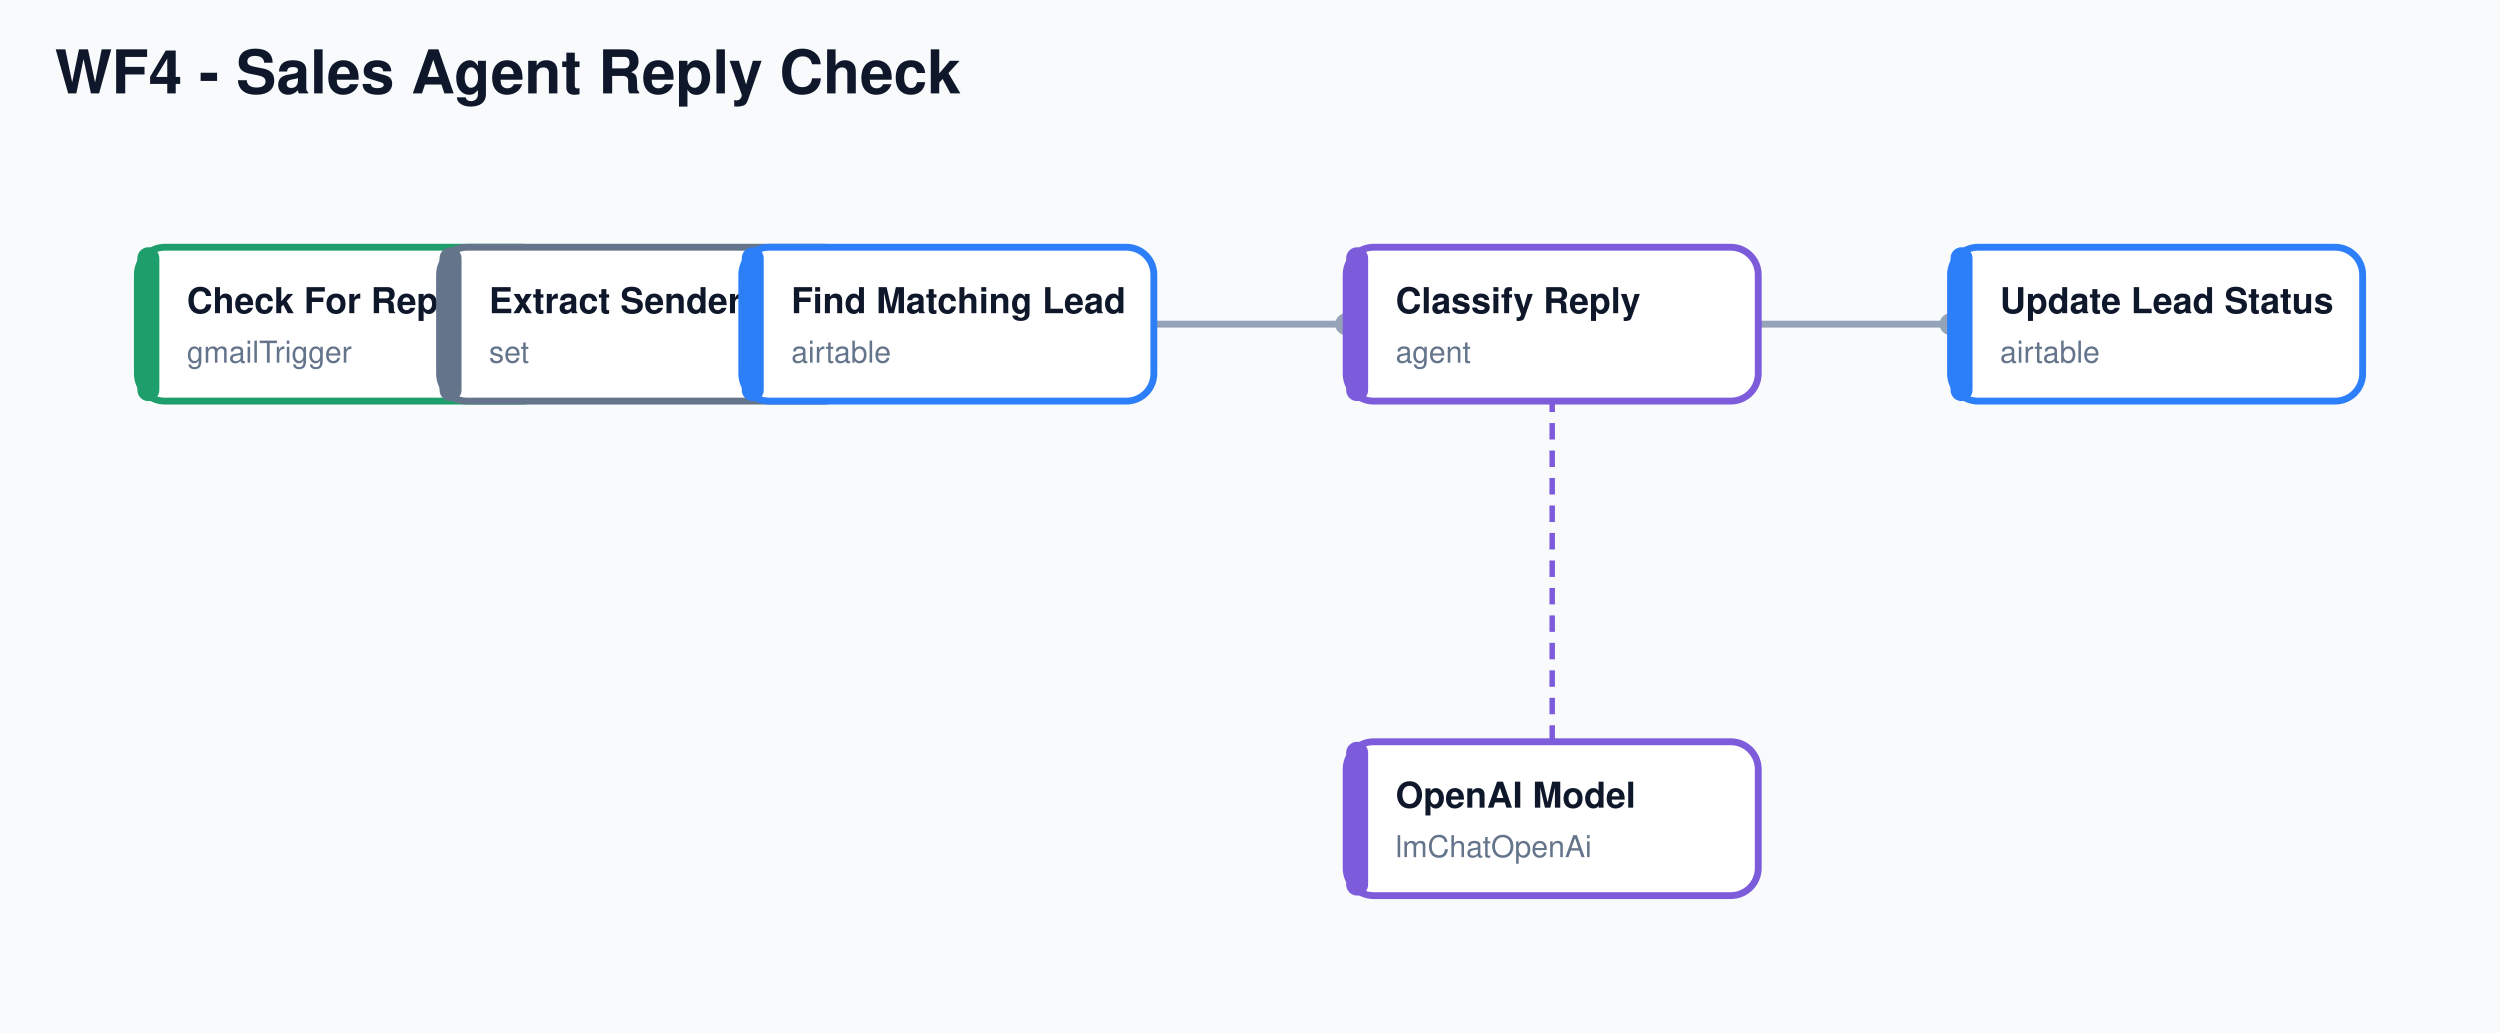
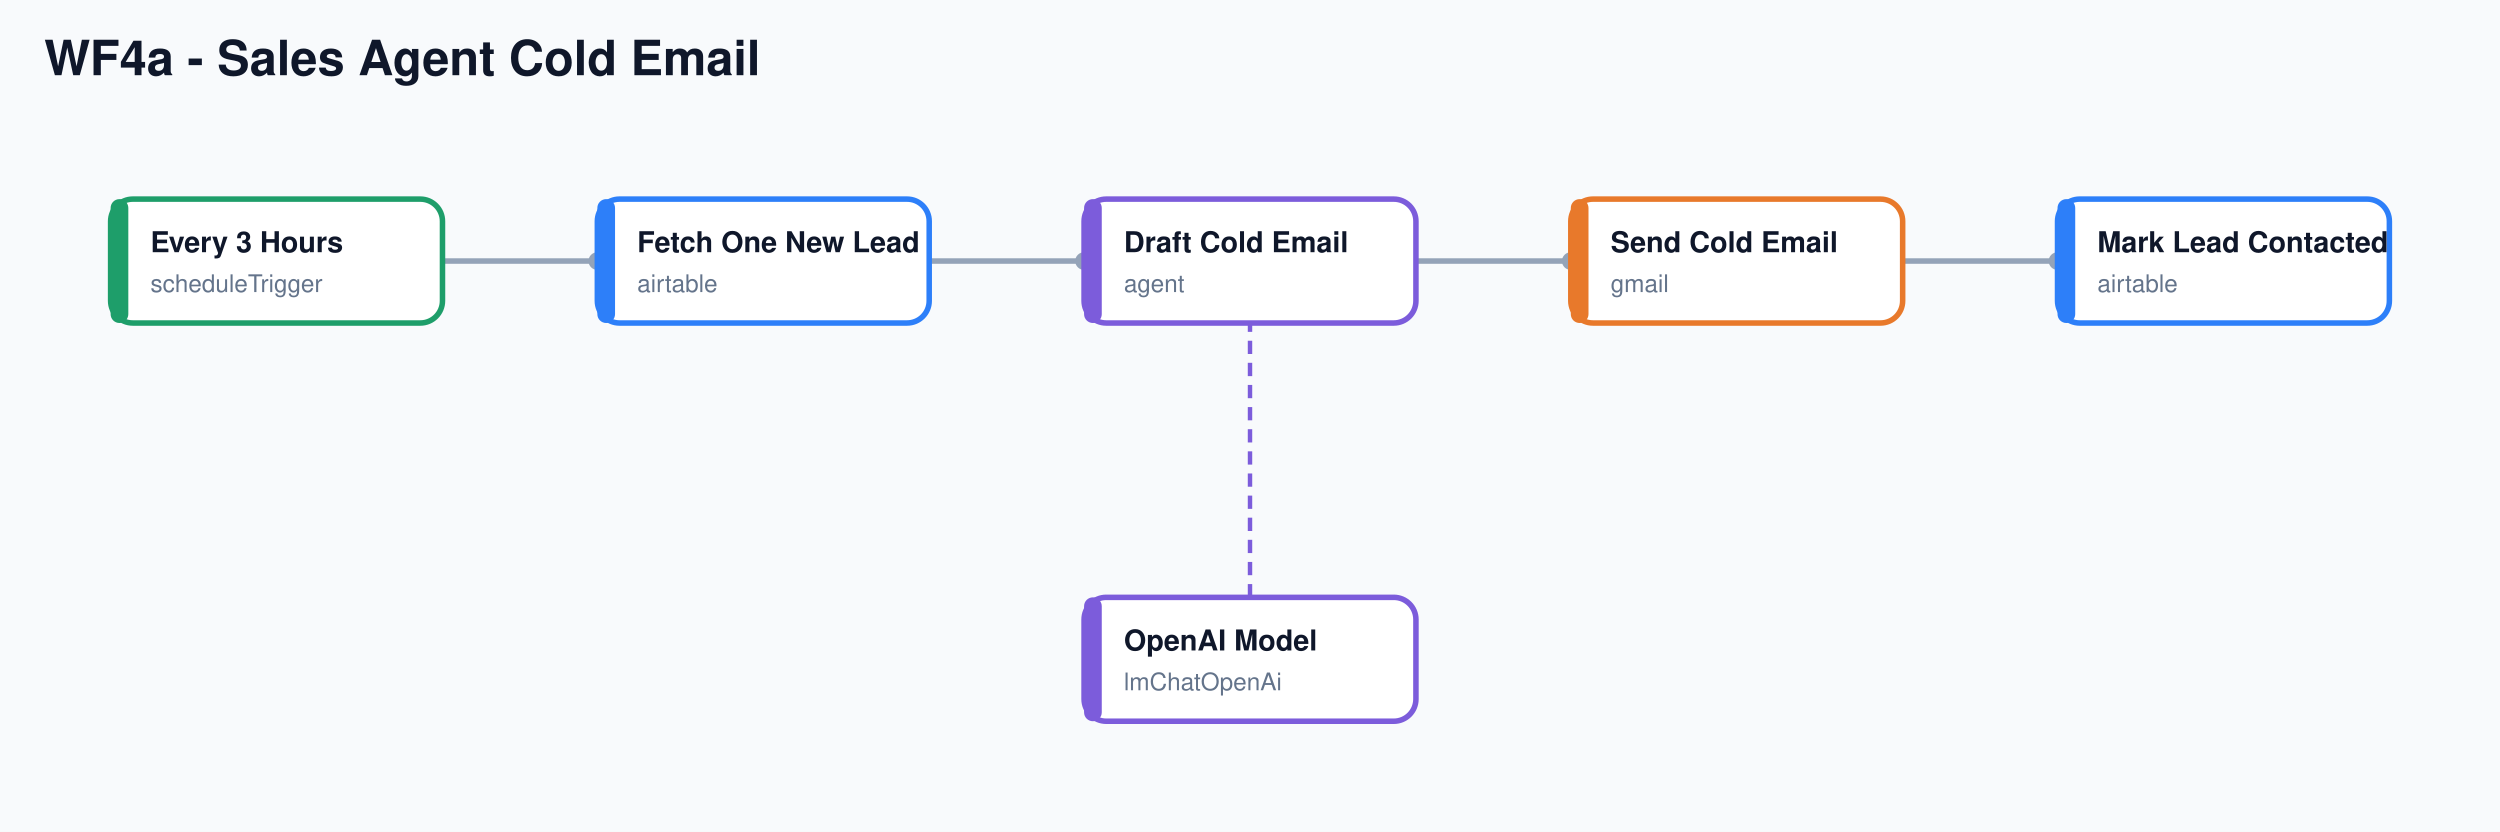
- <svg xmlns="http://www.w3.org/2000/svg" viewBox="0 0 910 376" width="910" height="376" font-family="Helvetica, Arial, sans-serif">
+ <svg xmlns="http://www.w3.org/2000/svg" viewBox="0 0 1130 376" width="1130" height="376" font-family="Helvetica, Arial, sans-serif">
  <rect width="100%" height="100%" fill="#f8fafc" />
-   <text x="20" y="34" font-size="22" font-weight="700" fill="#0f172a">WF4 - Sales Agent Reply Check</text>
-   <path d="M200,118.0 C240,118.0 120,118.0 160,118.0" fill="none" stroke="#94a3b8" stroke-width="2.5" />
-   <circle cx="160" cy="118.0" r="4" fill="#94a3b8" />
-   <path d="M310,118.0 C350,118.0 230,118.0 270,118.0" fill="none" stroke="#94a3b8" stroke-width="2.5" />
+   <text x="20" y="34" font-size="22" font-weight="700" fill="#0f172a">WF4a - Sales Agent Cold Email</text>
+   <path d="M200,118.0 C240,118.0 230,118.0 270,118.0" fill="none" stroke="#94a3b8" stroke-width="2.5" />
  <circle cx="270" cy="118.0" r="4" fill="#94a3b8" />
  <path d="M420,118.0 C460,118.0 450,118.0 490,118.0" fill="none" stroke="#94a3b8" stroke-width="2.5" />
  <circle cx="490" cy="118.0" r="4" fill="#94a3b8" />
  <path d="M640,118.0 C680,118.0 670,118.0 710,118.0" fill="none" stroke="#94a3b8" stroke-width="2.5" />
  <circle cx="710" cy="118.0" r="4" fill="#94a3b8" />
  <path d="M565.0,270 C565.0,220 565.0,196 565.0,146" fill="none" stroke="#7c5cdb" stroke-width="2" stroke-dasharray="6 4" />
+   <path d="M860,118.0 C900,118.0 890,118.0 930,118.0" fill="none" stroke="#94a3b8" stroke-width="2.5" />
+   <circle cx="930" cy="118.0" r="4" fill="#94a3b8" />
  <rect x="50" y="90" width="150" height="56" rx="10" fill="#fff" stroke="#1e9e6a" stroke-width="2.5" />
  <rect x="50" y="90" width="8" height="56" rx="4" fill="#1e9e6a" />
-   <text x="68" y="114" font-size="13" font-weight="600" fill="#0f172a">Check For Replies</text>
-   <text x="68" y="132" font-size="11" fill="#64748b">gmailTrigger</text>
-   <rect x="160" y="90" width="150" height="56" rx="10" fill="#fff" stroke="#64748b" stroke-width="2.5" />
-   <rect x="160" y="90" width="8" height="56" rx="4" fill="#64748b" />
-   <text x="178" y="114" font-size="13" font-weight="600" fill="#0f172a">Extract Sender Email</text>
-   <text x="178" y="132" font-size="11" fill="#64748b">set</text>
+   <text x="68" y="114" font-size="13" font-weight="600" fill="#0f172a">Every 3 Hours</text>
+   <text x="68" y="132" font-size="11" fill="#64748b">scheduleTrigger</text>
  <rect x="270" y="90" width="150" height="56" rx="10" fill="#fff" stroke="#2d7ff9" stroke-width="2.5" />
  <rect x="270" y="90" width="8" height="56" rx="4" fill="#2d7ff9" />
-   <text x="288" y="114" font-size="13" font-weight="600" fill="#0f172a">Find Matching Lead</text>
+   <text x="288" y="114" font-size="13" font-weight="600" fill="#0f172a">Fetch One New Lead</text>
  <text x="288" y="132" font-size="11" fill="#64748b">airtable</text>
  <rect x="490" y="90" width="150" height="56" rx="10" fill="#fff" stroke="#7c5cdb" stroke-width="2.5" />
  <rect x="490" y="90" width="8" height="56" rx="4" fill="#7c5cdb" />
-   <text x="508" y="114" font-size="13" font-weight="600" fill="#0f172a">Classify Reply</text>
+   <text x="508" y="114" font-size="13" font-weight="600" fill="#0f172a">Draft Cold Email</text>
  <text x="508" y="132" font-size="11" fill="#64748b">agent</text>
  <rect x="490" y="270" width="150" height="56" rx="10" fill="#fff" stroke="#7c5cdb" stroke-width="2.5" />
  <rect x="490" y="270" width="8" height="56" rx="4" fill="#7c5cdb" />
  <text x="508" y="294" font-size="13" font-weight="600" fill="#0f172a">OpenAI Model</text>
  <text x="508" y="312" font-size="11" fill="#64748b">lmChatOpenAi</text>
-   <rect x="710" y="90" width="150" height="56" rx="10" fill="#fff" stroke="#2d7ff9" stroke-width="2.5" />
-   <rect x="710" y="90" width="8" height="56" rx="4" fill="#2d7ff9" />
-   <text x="728" y="114" font-size="13" font-weight="600" fill="#0f172a">Update Lead Status</text>
-   <text x="728" y="132" font-size="11" fill="#64748b">airtable</text>
+   <rect x="710" y="90" width="150" height="56" rx="10" fill="#fff" stroke="#e8792b" stroke-width="2.5" />
+   <rect x="710" y="90" width="8" height="56" rx="4" fill="#e8792b" />
+   <text x="728" y="114" font-size="13" font-weight="600" fill="#0f172a">Send Cold Email</text>
+   <text x="728" y="132" font-size="11" fill="#64748b">gmail</text>
+   <rect x="930" y="90" width="150" height="56" rx="10" fill="#fff" stroke="#2d7ff9" stroke-width="2.5" />
+   <rect x="930" y="90" width="8" height="56" rx="4" fill="#2d7ff9" />
+   <text x="948" y="114" font-size="13" font-weight="600" fill="#0f172a">Mark Lead Contacted</text>
+   <text x="948" y="132" font-size="11" fill="#64748b">airtable</text>
</svg>
